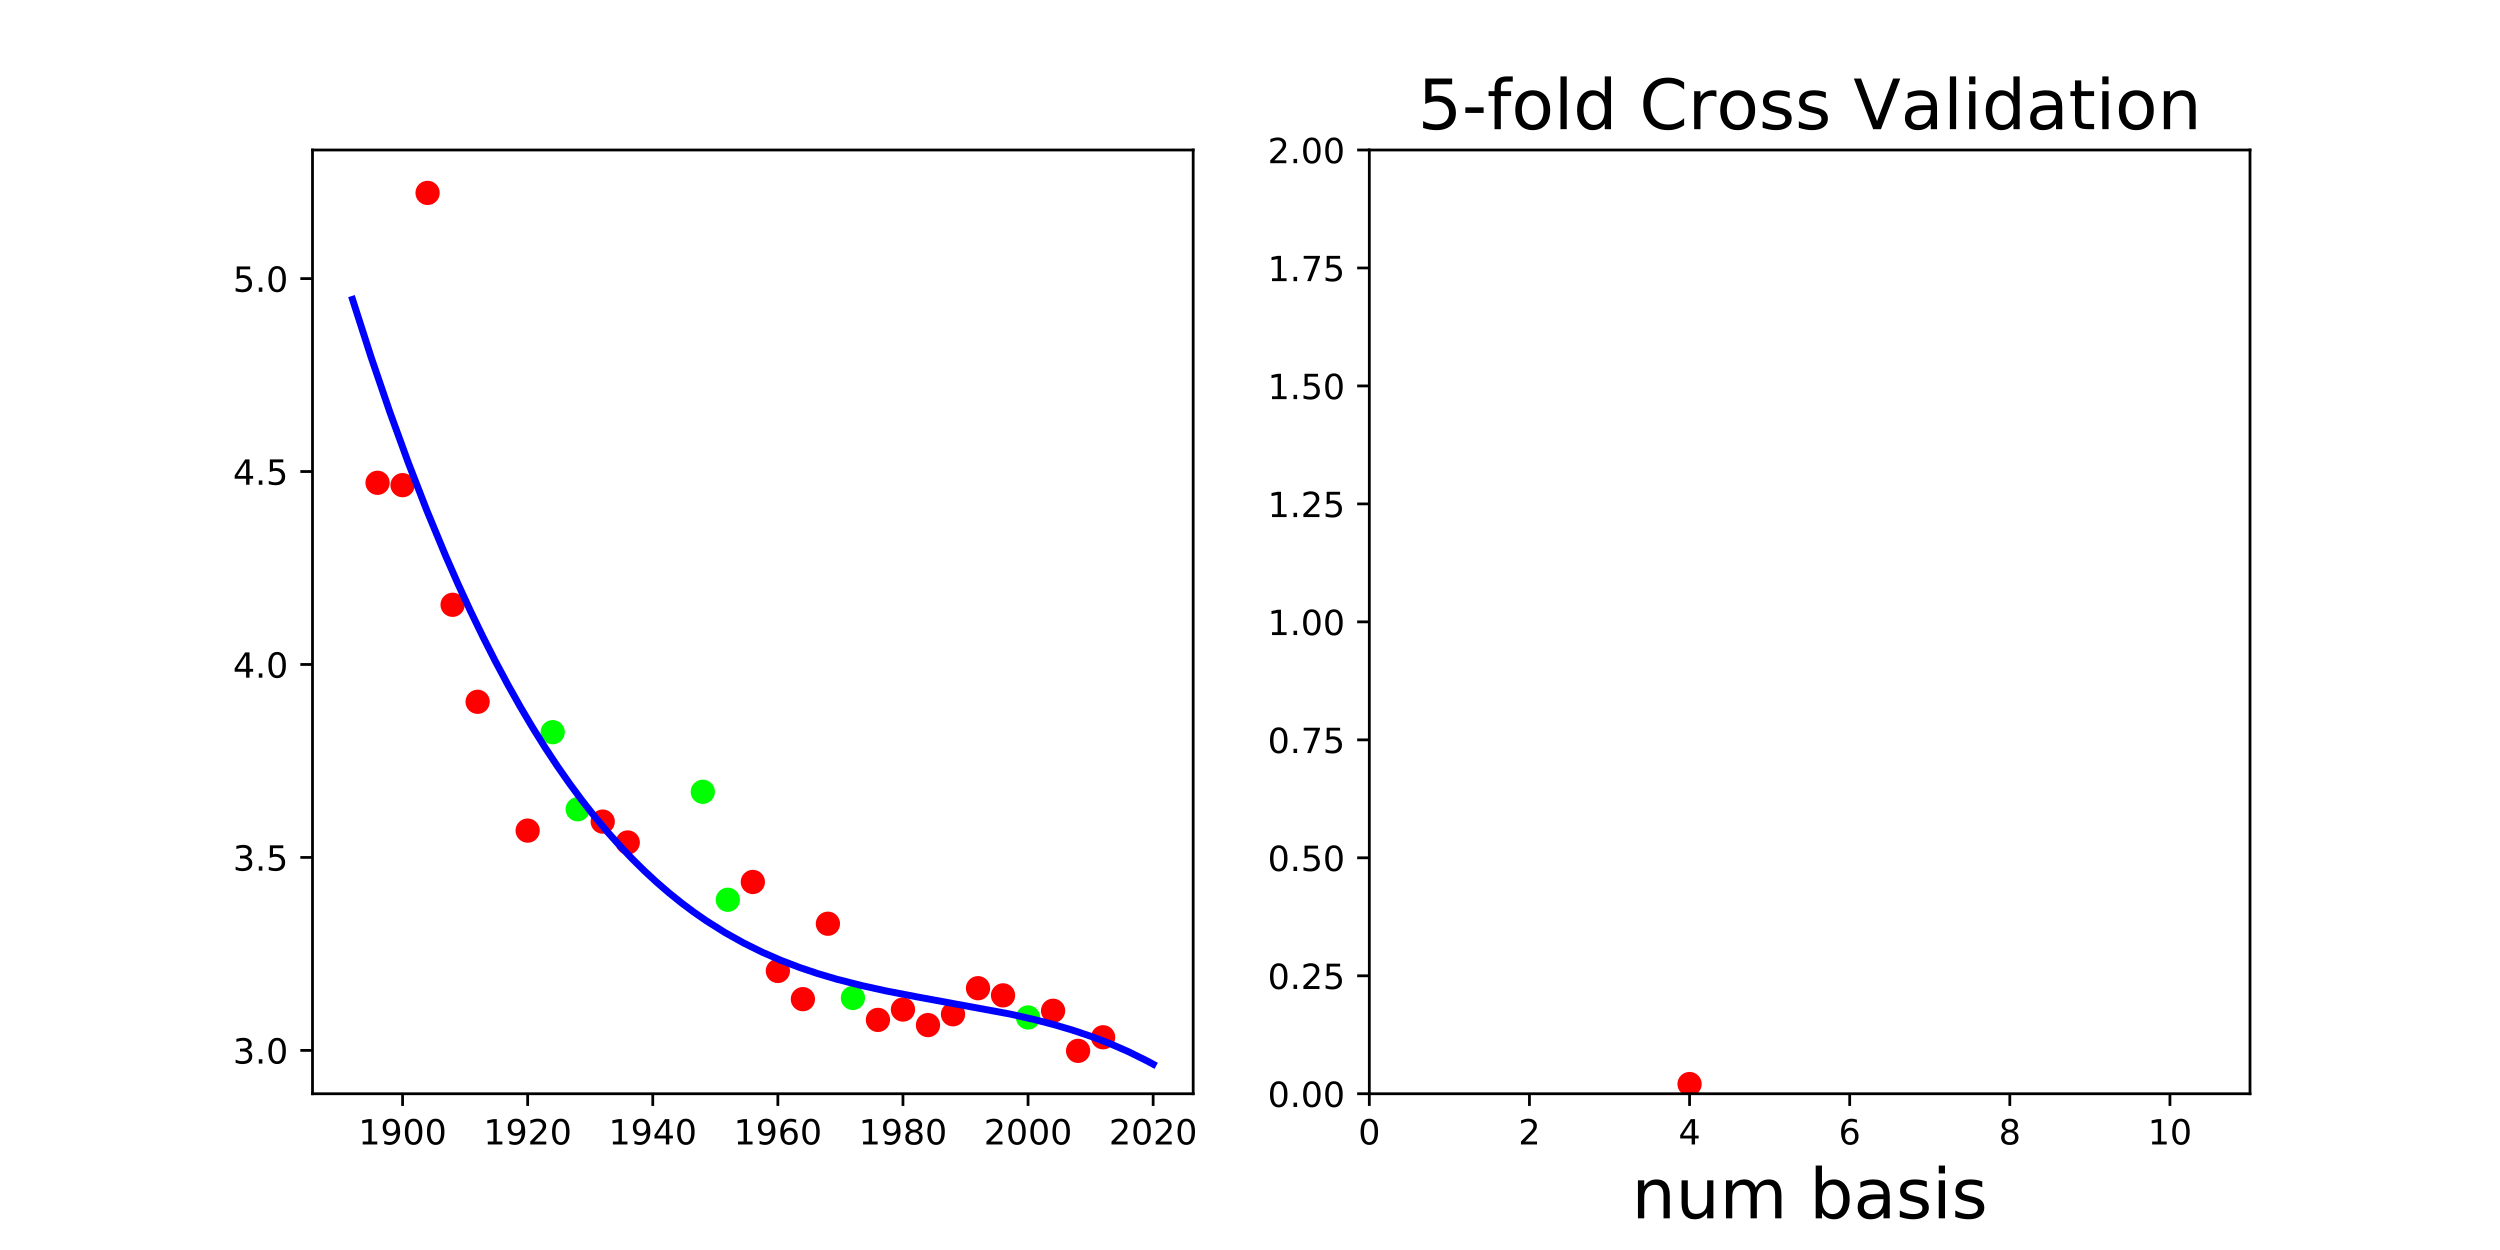
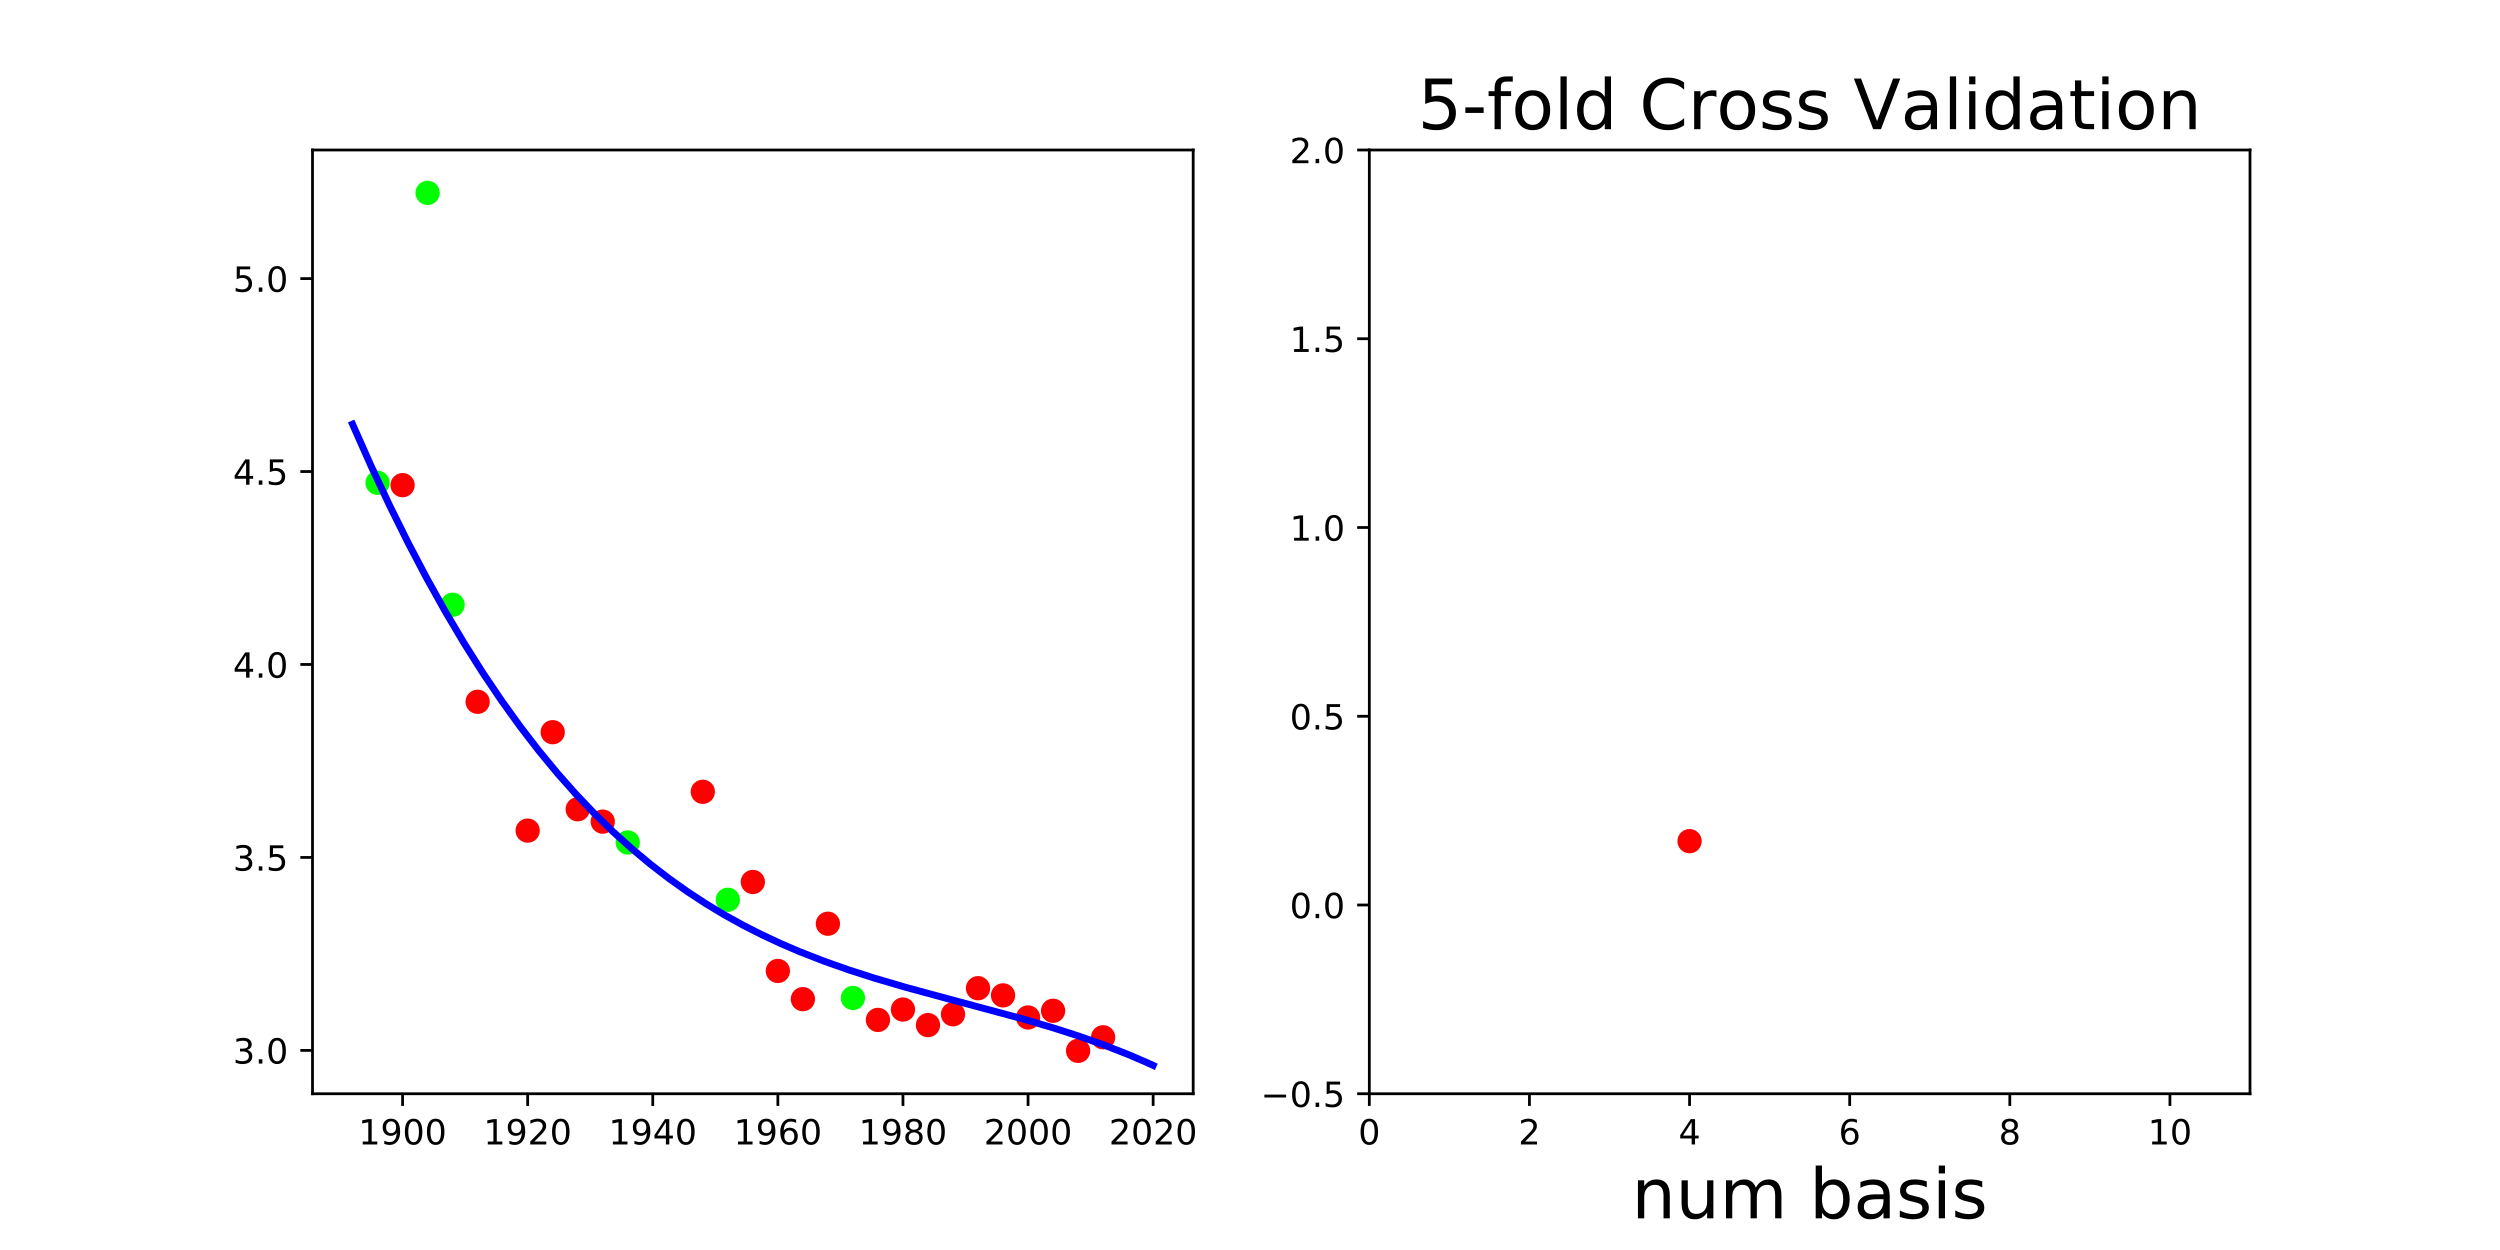
<svg xmlns="http://www.w3.org/2000/svg" xmlns:xlink="http://www.w3.org/1999/xlink" height="360pt" version="1.1" viewBox="0 0 720 360" width="720pt">
  <defs>
    <style type="text/css">
*{stroke-linecap:butt;stroke-linejoin:round;}
  </style>
  </defs>
  <g id="figure_1">
    <g id="patch_1">
      <path d="M 0 360  L 720 360  L 720 0  L 0 0  z " style="fill:none;" />
    </g>
    <g id="axes_1">
      <g id="patch_2">
        <path d="M 90 315  L 343.636 315  L 343.636 43.2  L 90 43.2  z " style="fill:none;" />
      </g>
      <g id="matplotlib.axis_1">
        <g id="xtick_1">
          <g id="line2d_1">
            <defs>
-               <path d="M 0 0  L 0 3.5  " id="m93eedb43ec" style="stroke:#000000;stroke-width:0.8;" />
-             </defs>
-             <g>
-               <use style="stroke:#000000;stroke-width:0.8;" x="115.94" xlink:href="#m93eedb43ec" y="315" />
+               <path d="M 0 0  L 0 3.5  " id="m2fc8cc39d7" style="stroke:#000000;stroke-width:0.8;" />
+             </defs>
+             <g>
+               <use style="stroke:#000000;stroke-width:0.8;" x="115.94" xlink:href="#m2fc8cc39d7" y="315" />
            </g>
          </g>
          <g id="text_1">
            <defs>
              <path d="M 12.406 8.297  L 28.516 8.297  L 28.516 63.922  L 10.984 60.406  L 10.984 69.391  L 28.422 72.906  L 38.281 72.906  L 38.281 8.297  L 54.391 8.297  L 54.391 0  L 12.406 0  z " id="DejaVuSans-31" />
              <path d="M 10.984 1.516  L 10.984 10.5  Q 14.703 8.734 18.5 7.812  Q 22.312 6.891 25.984 6.891  Q 35.75 6.891 40.891 13.453  Q 46.047 20.016 46.781 33.406  Q 43.953 29.203 39.594 26.953  Q 35.25 24.703 29.984 24.703  Q 19.047 24.703 12.672 31.312  Q 6.297 37.938 6.297 49.422  Q 6.297 60.641 12.938 67.422  Q 19.578 74.219 30.609 74.219  Q 43.266 74.219 49.922 64.516  Q 56.594 54.828 56.594 36.375  Q 56.594 19.141 48.406 8.859  Q 40.234 -1.422 26.422 -1.422  Q 22.703 -1.422 18.891 -0.688  Q 15.094 0.047 10.984 1.516  z M 30.609 32.422  Q 37.25 32.422 41.125 36.953  Q 45.016 41.5 45.016 49.422  Q 45.016 57.281 41.125 61.844  Q 37.25 66.406 30.609 66.406  Q 23.969 66.406 20.094 61.844  Q 16.219 57.281 16.219 49.422  Q 16.219 41.5 20.094 36.953  Q 23.969 32.422 30.609 32.422  z " id="DejaVuSans-39" />
              <path d="M 31.781 66.406  Q 24.172 66.406 20.328 58.906  Q 16.5 51.422 16.5 36.375  Q 16.5 21.391 20.328 13.891  Q 24.172 6.391 31.781 6.391  Q 39.453 6.391 43.281 13.891  Q 47.125 21.391 47.125 36.375  Q 47.125 51.422 43.281 58.906  Q 39.453 66.406 31.781 66.406  z M 31.781 74.219  Q 44.047 74.219 50.516 64.516  Q 56.984 54.828 56.984 36.375  Q 56.984 17.969 50.516 8.266  Q 44.047 -1.422 31.781 -1.422  Q 19.531 -1.422 13.062 8.266  Q 6.594 17.969 6.594 36.375  Q 6.594 54.828 13.062 64.516  Q 19.531 74.219 31.781 74.219  z " id="DejaVuSans-30" />
            </defs>
            <g transform="translate(103.2151 329.5984)scale(0.1 -0.1)">
              <use xlink:href="#DejaVuSans-31" />
              <use x="63.623" xlink:href="#DejaVuSans-39" />
              <use x="127.246" xlink:href="#DejaVuSans-30" />
              <use x="190.869" xlink:href="#DejaVuSans-30" />
            </g>
          </g>
        </g>
        <g id="xtick_2">
          <g id="line2d_2">
            <g>
-               <use style="stroke:#000000;stroke-width:0.8;" x="151.968" xlink:href="#m93eedb43ec" y="315" />
+               <use style="stroke:#000000;stroke-width:0.8;" x="151.968" xlink:href="#m2fc8cc39d7" y="315" />
            </g>
          </g>
          <g id="text_2">
            <defs>
              <path d="M 19.188 8.297  L 53.609 8.297  L 53.609 0  L 7.328 0  L 7.328 8.297  Q 12.938 14.109 22.625 23.891  Q 32.328 33.688 34.812 36.531  Q 39.547 41.844 41.422 45.531  Q 43.312 49.219 43.312 52.781  Q 43.312 58.594 39.234 62.25  Q 35.156 65.922 28.609 65.922  Q 23.969 65.922 18.812 64.312  Q 13.672 62.703 7.812 59.422  L 7.812 69.391  Q 13.766 71.781 18.938 73  Q 24.125 74.219 28.422 74.219  Q 39.75 74.219 46.484 68.547  Q 53.219 62.891 53.219 53.422  Q 53.219 48.922 51.531 44.891  Q 49.859 40.875 45.406 35.406  Q 44.188 33.984 37.641 27.219  Q 31.109 20.453 19.188 8.297  z " id="DejaVuSans-32" />
            </defs>
            <g transform="translate(139.243 329.5984)scale(0.1 -0.1)">
              <use xlink:href="#DejaVuSans-31" />
              <use x="63.623" xlink:href="#DejaVuSans-39" />
              <use x="127.246" xlink:href="#DejaVuSans-32" />
              <use x="190.869" xlink:href="#DejaVuSans-30" />
            </g>
          </g>
        </g>
        <g id="xtick_3">
          <g id="line2d_3">
            <g>
-               <use style="stroke:#000000;stroke-width:0.8;" x="187.996" xlink:href="#m93eedb43ec" y="315" />
+               <use style="stroke:#000000;stroke-width:0.8;" x="187.996" xlink:href="#m2fc8cc39d7" y="315" />
            </g>
          </g>
          <g id="text_3">
            <defs>
              <path d="M 37.797 64.312  L 12.891 25.391  L 37.797 25.391  z M 35.203 72.906  L 47.609 72.906  L 47.609 25.391  L 58.016 25.391  L 58.016 17.188  L 47.609 17.188  L 47.609 0  L 37.797 0  L 37.797 17.188  L 4.891 17.188  L 4.891 26.703  z " id="DejaVuSans-34" />
            </defs>
            <g transform="translate(175.2709 329.5984)scale(0.1 -0.1)">
              <use xlink:href="#DejaVuSans-31" />
              <use x="63.623" xlink:href="#DejaVuSans-39" />
              <use x="127.246" xlink:href="#DejaVuSans-34" />
              <use x="190.869" xlink:href="#DejaVuSans-30" />
            </g>
          </g>
        </g>
        <g id="xtick_4">
          <g id="line2d_4">
            <g>
-               <use style="stroke:#000000;stroke-width:0.8;" x="224.024" xlink:href="#m93eedb43ec" y="315" />
+               <use style="stroke:#000000;stroke-width:0.8;" x="224.024" xlink:href="#m2fc8cc39d7" y="315" />
            </g>
          </g>
          <g id="text_4">
            <defs>
              <path d="M 33.016 40.375  Q 26.375 40.375 22.484 35.828  Q 18.609 31.297 18.609 23.391  Q 18.609 15.531 22.484 10.953  Q 26.375 6.391 33.016 6.391  Q 39.656 6.391 43.531 10.953  Q 47.406 15.531 47.406 23.391  Q 47.406 31.297 43.531 35.828  Q 39.656 40.375 33.016 40.375  z M 52.594 71.297  L 52.594 62.312  Q 48.875 64.062 45.094 64.984  Q 41.312 65.922 37.594 65.922  Q 27.828 65.922 22.672 59.328  Q 17.531 52.734 16.797 39.406  Q 19.672 43.656 24.016 45.922  Q 28.375 48.188 33.594 48.188  Q 44.578 48.188 50.953 41.516  Q 57.328 34.859 57.328 23.391  Q 57.328 12.156 50.688 5.359  Q 44.047 -1.422 33.016 -1.422  Q 20.359 -1.422 13.672 8.266  Q 6.984 17.969 6.984 36.375  Q 6.984 53.656 15.188 63.938  Q 23.391 74.219 37.203 74.219  Q 40.922 74.219 44.703 73.484  Q 48.484 72.75 52.594 71.297  z " id="DejaVuSans-36" />
            </defs>
            <g transform="translate(211.2988 329.5984)scale(0.1 -0.1)">
              <use xlink:href="#DejaVuSans-31" />
              <use x="63.623" xlink:href="#DejaVuSans-39" />
              <use x="127.246" xlink:href="#DejaVuSans-36" />
              <use x="190.869" xlink:href="#DejaVuSans-30" />
            </g>
          </g>
        </g>
        <g id="xtick_5">
          <g id="line2d_5">
            <g>
-               <use style="stroke:#000000;stroke-width:0.8;" x="260.052" xlink:href="#m93eedb43ec" y="315" />
+               <use style="stroke:#000000;stroke-width:0.8;" x="260.052" xlink:href="#m2fc8cc39d7" y="315" />
            </g>
          </g>
          <g id="text_5">
            <defs>
              <path d="M 31.781 34.625  Q 24.75 34.625 20.719 30.859  Q 16.703 27.094 16.703 20.516  Q 16.703 13.922 20.719 10.156  Q 24.75 6.391 31.781 6.391  Q 38.812 6.391 42.859 10.172  Q 46.922 13.969 46.922 20.516  Q 46.922 27.094 42.891 30.859  Q 38.875 34.625 31.781 34.625  z M 21.922 38.812  Q 15.578 40.375 12.031 44.719  Q 8.5 49.078 8.5 55.328  Q 8.5 64.062 14.719 69.141  Q 20.953 74.219 31.781 74.219  Q 42.672 74.219 48.875 69.141  Q 55.078 64.062 55.078 55.328  Q 55.078 49.078 51.531 44.719  Q 48 40.375 41.703 38.812  Q 48.828 37.156 52.797 32.312  Q 56.781 27.484 56.781 20.516  Q 56.781 9.906 50.312 4.234  Q 43.844 -1.422 31.781 -1.422  Q 19.734 -1.422 13.25 4.234  Q 6.781 9.906 6.781 20.516  Q 6.781 27.484 10.781 32.312  Q 14.797 37.156 21.922 38.812  z M 18.312 54.391  Q 18.312 48.734 21.844 45.562  Q 25.391 42.391 31.781 42.391  Q 38.141 42.391 41.719 45.562  Q 45.312 48.734 45.312 54.391  Q 45.312 60.062 41.719 63.234  Q 38.141 66.406 31.781 66.406  Q 25.391 66.406 21.844 63.234  Q 18.312 60.062 18.312 54.391  z " id="DejaVuSans-38" />
            </defs>
            <g transform="translate(247.3267 329.5984)scale(0.1 -0.1)">
              <use xlink:href="#DejaVuSans-31" />
              <use x="63.623" xlink:href="#DejaVuSans-39" />
              <use x="127.246" xlink:href="#DejaVuSans-38" />
              <use x="190.869" xlink:href="#DejaVuSans-30" />
            </g>
          </g>
        </g>
        <g id="xtick_6">
          <g id="line2d_6">
            <g>
-               <use style="stroke:#000000;stroke-width:0.8;" x="296.08" xlink:href="#m93eedb43ec" y="315" />
+               <use style="stroke:#000000;stroke-width:0.8;" x="296.08" xlink:href="#m2fc8cc39d7" y="315" />
            </g>
          </g>
          <g id="text_6">
            <g transform="translate(283.3545 329.5984)scale(0.1 -0.1)">
              <use xlink:href="#DejaVuSans-32" />
              <use x="63.623" xlink:href="#DejaVuSans-30" />
              <use x="127.246" xlink:href="#DejaVuSans-30" />
              <use x="190.869" xlink:href="#DejaVuSans-30" />
            </g>
          </g>
        </g>
        <g id="xtick_7">
          <g id="line2d_7">
            <g>
-               <use style="stroke:#000000;stroke-width:0.8;" x="332.107" xlink:href="#m93eedb43ec" y="315" />
+               <use style="stroke:#000000;stroke-width:0.8;" x="332.107" xlink:href="#m2fc8cc39d7" y="315" />
            </g>
          </g>
          <g id="text_7">
            <g transform="translate(319.3824 329.5984)scale(0.1 -0.1)">
              <use xlink:href="#DejaVuSans-32" />
              <use x="63.623" xlink:href="#DejaVuSans-30" />
              <use x="127.246" xlink:href="#DejaVuSans-32" />
              <use x="190.869" xlink:href="#DejaVuSans-30" />
            </g>
          </g>
        </g>
      </g>
      <g id="matplotlib.axis_2">
        <g id="ytick_1">
          <g id="line2d_8">
            <defs>
-               <path d="M 0 0  L -3.5 0  " id="mdf0962fdbf" style="stroke:#000000;stroke-width:0.8;" />
-             </defs>
-             <g>
-               <use style="stroke:#000000;stroke-width:0.8;" x="90" xlink:href="#mdf0962fdbf" y="302.509" />
+               <path d="M 0 0  L -3.5 0  " id="m835b759730" style="stroke:#000000;stroke-width:0.8;" />
+             </defs>
+             <g>
+               <use style="stroke:#000000;stroke-width:0.8;" x="90" xlink:href="#m835b759730" y="302.509" />
            </g>
          </g>
          <g id="text_8">
            <defs>
              <path d="M 40.578 39.312  Q 47.656 37.797 51.625 33  Q 55.609 28.219 55.609 21.188  Q 55.609 10.406 48.188 4.484  Q 40.766 -1.422 27.094 -1.422  Q 22.516 -1.422 17.656 -0.516  Q 12.797 0.391 7.625 2.203  L 7.625 11.719  Q 11.719 9.328 16.594 8.109  Q 21.484 6.891 26.812 6.891  Q 36.078 6.891 40.938 10.547  Q 45.797 14.203 45.797 21.188  Q 45.797 27.641 41.281 31.266  Q 36.766 34.906 28.719 34.906  L 20.219 34.906  L 20.219 43.016  L 29.109 43.016  Q 36.375 43.016 40.234 45.922  Q 44.094 48.828 44.094 54.297  Q 44.094 59.906 40.109 62.906  Q 36.141 65.922 28.719 65.922  Q 24.656 65.922 20.016 65.031  Q 15.375 64.156 9.812 62.312  L 9.812 71.094  Q 15.438 72.656 20.344 73.438  Q 25.25 74.219 29.594 74.219  Q 40.828 74.219 47.359 69.109  Q 53.906 64.016 53.906 55.328  Q 53.906 49.266 50.438 45.094  Q 46.969 40.922 40.578 39.312  z " id="DejaVuSans-33" />
              <path d="M 10.688 12.406  L 21 12.406  L 21 0  L 10.688 0  z " id="DejaVuSans-2e" />
            </defs>
            <g transform="translate(67.09687 306.3086)scale(0.1 -0.1)">
              <use xlink:href="#DejaVuSans-33" />
              <use x="63.623" xlink:href="#DejaVuSans-2e" />
              <use x="95.41" xlink:href="#DejaVuSans-30" />
            </g>
          </g>
        </g>
        <g id="ytick_2">
          <g id="line2d_9">
            <g>
-               <use style="stroke:#000000;stroke-width:0.8;" x="90" xlink:href="#mdf0962fdbf" y="246.941" />
+               <use style="stroke:#000000;stroke-width:0.8;" x="90" xlink:href="#m835b759730" y="246.941" />
            </g>
          </g>
          <g id="text_9">
            <defs>
              <path d="M 10.797 72.906  L 49.516 72.906  L 49.516 64.594  L 19.828 64.594  L 19.828 46.734  Q 21.969 47.469 24.109 47.828  Q 26.266 48.188 28.422 48.188  Q 40.625 48.188 47.75 41.5  Q 54.891 34.812 54.891 23.391  Q 54.891 11.625 47.562 5.094  Q 40.234 -1.422 26.906 -1.422  Q 22.312 -1.422 17.547 -0.641  Q 12.797 0.141 7.719 1.703  L 7.719 11.625  Q 12.109 9.234 16.797 8.062  Q 21.484 6.891 26.703 6.891  Q 35.156 6.891 40.078 11.328  Q 45.016 15.766 45.016 23.391  Q 45.016 31 40.078 35.438  Q 35.156 39.891 26.703 39.891  Q 22.75 39.891 18.812 39.016  Q 14.891 38.141 10.797 36.281  z " id="DejaVuSans-35" />
            </defs>
            <g transform="translate(67.09687 250.7403)scale(0.1 -0.1)">
              <use xlink:href="#DejaVuSans-33" />
              <use x="63.623" xlink:href="#DejaVuSans-2e" />
              <use x="95.41" xlink:href="#DejaVuSans-35" />
            </g>
          </g>
        </g>
        <g id="ytick_3">
          <g id="line2d_10">
            <g>
-               <use style="stroke:#000000;stroke-width:0.8;" x="90" xlink:href="#mdf0962fdbf" y="191.373" />
+               <use style="stroke:#000000;stroke-width:0.8;" x="90" xlink:href="#m835b759730" y="191.373" />
            </g>
          </g>
          <g id="text_10">
            <g transform="translate(67.09687 195.172)scale(0.1 -0.1)">
              <use xlink:href="#DejaVuSans-34" />
              <use x="63.623" xlink:href="#DejaVuSans-2e" />
              <use x="95.41" xlink:href="#DejaVuSans-30" />
            </g>
          </g>
        </g>
        <g id="ytick_4">
          <g id="line2d_11">
            <g>
-               <use style="stroke:#000000;stroke-width:0.8;" x="90" xlink:href="#mdf0962fdbf" y="135.804" />
+               <use style="stroke:#000000;stroke-width:0.8;" x="90" xlink:href="#m835b759730" y="135.804" />
            </g>
          </g>
          <g id="text_11">
            <g transform="translate(67.09687 139.6037)scale(0.1 -0.1)">
              <use xlink:href="#DejaVuSans-34" />
              <use x="63.623" xlink:href="#DejaVuSans-2e" />
              <use x="95.41" xlink:href="#DejaVuSans-35" />
            </g>
          </g>
        </g>
        <g id="ytick_5">
          <g id="line2d_12">
            <g>
-               <use style="stroke:#000000;stroke-width:0.8;" x="90" xlink:href="#mdf0962fdbf" y="80.236" />
+               <use style="stroke:#000000;stroke-width:0.8;" x="90" xlink:href="#m835b759730" y="80.236" />
            </g>
          </g>
          <g id="text_12">
            <g transform="translate(67.09687 84.03535)scale(0.1 -0.1)">
              <use xlink:href="#DejaVuSans-35" />
              <use x="63.623" xlink:href="#DejaVuSans-2e" />
              <use x="95.41" xlink:href="#DejaVuSans-30" />
            </g>
          </g>
        </g>
      </g>
      <g id="line2d_13">
        <defs>
-           <path d="M 0 3  C 0.796 3 1.559 2.684 2.121 2.121  C 2.684 1.559 3 0.796 3 0  C 3 -0.796 2.684 -1.559 2.121 -2.121  C 1.559 -2.684 0.796 -3 0 -3  C -0.796 -3 -1.559 -2.684 -2.121 -2.121  C -2.684 -1.559 -3 -0.796 -3 0  C -3 0.796 -2.684 1.559 -2.121 2.121  C -1.559 2.684 -0.796 3 0 3  z " id="mfe3b802466" style="stroke:#ff0000;" />
+           <path d="M 0 3  C 0.796 3 1.559 2.684 2.121 2.121  C 2.684 1.559 3 0.796 3 0  C 3 -0.796 2.684 -1.559 2.121 -2.121  C 1.559 -2.684 0.796 -3 0 -3  C -0.796 -3 -1.559 -2.684 -2.121 -2.121  C -2.684 -1.559 -3 -0.796 -3 0  C -3 0.796 -2.684 1.559 -2.121 2.121  C -1.559 2.684 -0.796 3 0 3  z " id="m2b94aa816f" style="stroke:#ff0000;" />
        </defs>
-         <g clip-path="url(#p07581f28e9)">
-           <use style="fill:#ff0000;stroke:#ff0000;" x="274.463" xlink:href="#mfe3b802466" y="292.11" />
-           <use style="fill:#ff0000;stroke:#ff0000;" x="260.052" xlink:href="#mfe3b802466" y="290.749" />
-           <use style="fill:#ff0000;stroke:#ff0000;" x="173.585" xlink:href="#mfe3b802466" y="236.623" />
-           <use style="fill:#ff0000;stroke:#ff0000;" x="288.874" xlink:href="#mfe3b802466" y="286.667" />
-           <use style="fill:#ff0000;stroke:#ff0000;" x="130.351" xlink:href="#mfe3b802466" y="174.182" />
-           <use style="fill:#ff0000;stroke:#ff0000;" x="137.557" xlink:href="#mfe3b802466" y="202.118" />
-           <use style="fill:#ff0000;stroke:#ff0000;" x="252.846" xlink:href="#mfe3b802466" y="293.734" />
-           <use style="fill:#ff0000;stroke:#ff0000;" x="303.285" xlink:href="#mfe3b802466" y="291.1" />
-           <use style="fill:#ff0000;stroke:#ff0000;" x="281.668" xlink:href="#mfe3b802466" y="284.603" />
-           <use style="fill:#ff0000;stroke:#ff0000;" x="310.491" xlink:href="#mfe3b802466" y="302.645" />
-           <use style="fill:#ff0000;stroke:#ff0000;" x="267.257" xlink:href="#mfe3b802466" y="295.227" />
-           <use style="fill:#ff0000;stroke:#ff0000;" x="216.818" xlink:href="#mfe3b802466" y="254.006" />
-           <use style="fill:#ff0000;stroke:#ff0000;" x="115.94" xlink:href="#mfe3b802466" y="139.724" />
-           <use style="fill:#ff0000;stroke:#ff0000;" x="123.146" xlink:href="#mfe3b802466" y="55.555" />
-           <use style="fill:#ff0000;stroke:#ff0000;" x="151.968" xlink:href="#mfe3b802466" y="239.216" />
-           <use style="fill:#ff0000;stroke:#ff0000;" x="108.735" xlink:href="#mfe3b802466" y="139.046" />
-           <use style="fill:#ff0000;stroke:#ff0000;" x="180.79" xlink:href="#mfe3b802466" y="242.628" />
-           <use style="fill:#ff0000;stroke:#ff0000;" x="231.229" xlink:href="#mfe3b802466" y="287.755" />
-           <use style="fill:#ff0000;stroke:#ff0000;" x="317.696" xlink:href="#mfe3b802466" y="298.739" />
-           <use style="fill:#ff0000;stroke:#ff0000;" x="238.435" xlink:href="#mfe3b802466" y="266.035" />
-           <use style="fill:#ff0000;stroke:#ff0000;" x="224.024" xlink:href="#mfe3b802466" y="279.634" />
+         <g clip-path="url(#pb4801780bd)">
+           <use style="fill:#ff0000;stroke:#ff0000;" x="274.463" xlink:href="#m2b94aa816f" y="292.11" />
+           <use style="fill:#ff0000;stroke:#ff0000;" x="216.818" xlink:href="#m2b94aa816f" y="254.006" />
+           <use style="fill:#ff0000;stroke:#ff0000;" x="303.285" xlink:href="#m2b94aa816f" y="291.1" />
+           <use style="fill:#ff0000;stroke:#ff0000;" x="159.174" xlink:href="#m2b94aa816f" y="210.872" />
+           <use style="fill:#ff0000;stroke:#ff0000;" x="151.968" xlink:href="#m2b94aa816f" y="239.216" />
+           <use style="fill:#ff0000;stroke:#ff0000;" x="202.407" xlink:href="#m2b94aa816f" y="228.036" />
+           <use style="fill:#ff0000;stroke:#ff0000;" x="310.491" xlink:href="#m2b94aa816f" y="302.645" />
+           <use style="fill:#ff0000;stroke:#ff0000;" x="317.696" xlink:href="#m2b94aa816f" y="298.739" />
+           <use style="fill:#ff0000;stroke:#ff0000;" x="281.668" xlink:href="#m2b94aa816f" y="284.603" />
+           <use style="fill:#ff0000;stroke:#ff0000;" x="238.435" xlink:href="#m2b94aa816f" y="266.035" />
+           <use style="fill:#ff0000;stroke:#ff0000;" x="296.08" xlink:href="#m2b94aa816f" y="293.032" />
+           <use style="fill:#ff0000;stroke:#ff0000;" x="260.052" xlink:href="#m2b94aa816f" y="290.749" />
+           <use style="fill:#ff0000;stroke:#ff0000;" x="137.557" xlink:href="#m2b94aa816f" y="202.118" />
+           <use style="fill:#ff0000;stroke:#ff0000;" x="231.229" xlink:href="#m2b94aa816f" y="287.755" />
+           <use style="fill:#ff0000;stroke:#ff0000;" x="166.379" xlink:href="#m2b94aa816f" y="233.067" />
+           <use style="fill:#ff0000;stroke:#ff0000;" x="288.874" xlink:href="#m2b94aa816f" y="286.667" />
+           <use style="fill:#ff0000;stroke:#ff0000;" x="224.024" xlink:href="#m2b94aa816f" y="279.634" />
+           <use style="fill:#ff0000;stroke:#ff0000;" x="267.257" xlink:href="#m2b94aa816f" y="295.227" />
+           <use style="fill:#ff0000;stroke:#ff0000;" x="252.846" xlink:href="#m2b94aa816f" y="293.734" />
+           <use style="fill:#ff0000;stroke:#ff0000;" x="115.94" xlink:href="#m2b94aa816f" y="139.724" />
+           <use style="fill:#ff0000;stroke:#ff0000;" x="173.585" xlink:href="#m2b94aa816f" y="236.623" />
        </g>
      </g>
      <g id="line2d_14">
        <defs>
-           <path d="M 0 3  C 0.796 3 1.559 2.684 2.121 2.121  C 2.684 1.559 3 0.796 3 0  C 3 -0.796 2.684 -1.559 2.121 -2.121  C 1.559 -2.684 0.796 -3 0 -3  C -0.796 -3 -1.559 -2.684 -2.121 -2.121  C -2.684 -1.559 -3 -0.796 -3 0  C -3 0.796 -2.684 1.559 -2.121 2.121  C -1.559 2.684 -0.796 3 0 3  z " id="m6699922d6d" style="stroke:#00ff00;" />
+           <path d="M 0 3  C 0.796 3 1.559 2.684 2.121 2.121  C 2.684 1.559 3 0.796 3 0  C 3 -0.796 2.684 -1.559 2.121 -2.121  C 1.559 -2.684 0.796 -3 0 -3  C -0.796 -3 -1.559 -2.684 -2.121 -2.121  C -2.684 -1.559 -3 -0.796 -3 0  C -3 0.796 -2.684 1.559 -2.121 2.121  C -1.559 2.684 -0.796 3 0 3  z " id="m1ed1e1dabf" style="stroke:#00ff00;" />
        </defs>
-         <g clip-path="url(#p07581f28e9)">
-           <use style="fill:#00ff00;stroke:#00ff00;" x="296.08" xlink:href="#m6699922d6d" y="293.032" />
-           <use style="fill:#00ff00;stroke:#00ff00;" x="166.379" xlink:href="#m6699922d6d" y="233.067" />
-           <use style="fill:#00ff00;stroke:#00ff00;" x="202.407" xlink:href="#m6699922d6d" y="228.036" />
-           <use style="fill:#00ff00;stroke:#00ff00;" x="245.64" xlink:href="#m6699922d6d" y="287.413" />
-           <use style="fill:#00ff00;stroke:#00ff00;" x="209.613" xlink:href="#m6699922d6d" y="259.134" />
-           <use style="fill:#00ff00;stroke:#00ff00;" x="159.174" xlink:href="#m6699922d6d" y="210.872" />
+         <g clip-path="url(#pb4801780bd)">
+           <use style="fill:#00ff00;stroke:#00ff00;" x="209.613" xlink:href="#m1ed1e1dabf" y="259.134" />
+           <use style="fill:#00ff00;stroke:#00ff00;" x="180.79" xlink:href="#m1ed1e1dabf" y="242.628" />
+           <use style="fill:#00ff00;stroke:#00ff00;" x="130.351" xlink:href="#m1ed1e1dabf" y="174.182" />
+           <use style="fill:#00ff00;stroke:#00ff00;" x="108.735" xlink:href="#m1ed1e1dabf" y="139.046" />
+           <use style="fill:#00ff00;stroke:#00ff00;" x="245.64" xlink:href="#m1ed1e1dabf" y="287.413" />
+           <use style="fill:#00ff00;stroke:#00ff00;" x="123.146" xlink:href="#m1ed1e1dabf" y="55.555" />
        </g>
      </g>
      <g id="line2d_15">
-         <path clip-path="url(#p07581f28e9)" d="M 101.529 86.228  L 106.891 102.91  L 112.254 118.603  L 117.616 133.339  L 122.978 147.151  L 128.34 160.07  L 131.915 168.203  L 135.49 175.963  L 139.065 183.359  L 142.64 190.402  L 146.215 197.1  L 149.79 203.464  L 153.364 209.502  L 156.939 215.224  L 160.514 220.64  L 164.089 225.758  L 167.664 230.59  L 171.239 235.143  L 174.814 239.428  L 178.388 243.455  L 181.963 247.232  L 185.538 250.769  L 189.113 254.075  L 192.688 257.161  L 196.263 260.035  L 199.838 262.708  L 203.412 265.188  L 208.775 268.568  L 214.137 271.568  L 219.499 274.222  L 224.862 276.56  L 230.224 278.614  L 235.586 280.418  L 240.948 282.003  L 248.098 283.83  L 255.248 285.4  L 264.185 287.119  L 290.997 292.066  L 298.146 293.694  L 303.509 295.091  L 308.871 296.676  L 314.233 298.479  L 319.595 300.534  L 324.958 302.872  L 330.32 305.525  L 332.107 306.485  L 332.107 306.485  " style="fill:none;stroke:#0000ff;stroke-linecap:square;stroke-width:2;" />
+         <path clip-path="url(#pb4801780bd)" d="M 101.529 122.168  L 106.891 134.249  L 112.254 145.68  L 117.616 156.482  L 122.978 166.674  L 128.34 176.277  L 133.703 185.312  L 139.065 193.799  L 144.427 201.759  L 149.79 209.212  L 155.152 216.177  L 160.514 222.677  L 165.876 228.731  L 171.239 234.36  L 176.601 239.584  L 181.963 244.423  L 187.326 248.899  L 192.688 253.031  L 198.05 256.839  L 203.412 260.346  L 208.775 263.57  L 214.137 266.532  L 219.499 269.252  L 224.862 271.752  L 230.224 274.052  L 237.374 276.841  L 244.523 279.359  L 251.673 281.654  L 260.61 284.282  L 273.122 287.683  L 294.571 293.448  L 303.509 296.083  L 310.658 298.386  L 317.808 300.913  L 324.958 303.713  L 330.32 306.023  L 332.107 306.836  L 332.107 306.836  " style="fill:none;stroke:#0000ff;stroke-linecap:square;stroke-width:2;" />
      </g>
      <g id="patch_3">
        <path d="M 90 315  L 90 43.2  " style="fill:none;stroke:#000000;stroke-linecap:square;stroke-linejoin:miter;stroke-width:0.8;" />
      </g>
      <g id="patch_4">
        <path d="M 343.636 315  L 343.636 43.2  " style="fill:none;stroke:#000000;stroke-linecap:square;stroke-linejoin:miter;stroke-width:0.8;" />
      </g>
      <g id="patch_5">
        <path d="M 90 315  L 343.636 315  " style="fill:none;stroke:#000000;stroke-linecap:square;stroke-linejoin:miter;stroke-width:0.8;" />
      </g>
      <g id="patch_6">
        <path d="M 90 43.2  L 343.636 43.2  " style="fill:none;stroke:#000000;stroke-linecap:square;stroke-linejoin:miter;stroke-width:0.8;" />
      </g>
    </g>
    <g id="axes_2">
      <g id="patch_7">
        <path d="M 394.364 315  L 648 315  L 648 43.2  L 394.364 43.2  z " style="fill:none;" />
      </g>
      <g id="matplotlib.axis_3">
        <g id="xtick_8">
          <g id="line2d_16">
            <g>
-               <use style="stroke:#000000;stroke-width:0.8;" x="394.364" xlink:href="#m93eedb43ec" y="315" />
+               <use style="stroke:#000000;stroke-width:0.8;" x="394.364" xlink:href="#m2fc8cc39d7" y="315" />
            </g>
          </g>
          <g id="text_13">
            <g transform="translate(391.1824 329.5984)scale(0.1 -0.1)">
              <use xlink:href="#DejaVuSans-30" />
            </g>
          </g>
        </g>
        <g id="xtick_9">
          <g id="line2d_17">
            <g>
-               <use style="stroke:#000000;stroke-width:0.8;" x="440.479" xlink:href="#m93eedb43ec" y="315" />
+               <use style="stroke:#000000;stroke-width:0.8;" x="440.479" xlink:href="#m2fc8cc39d7" y="315" />
            </g>
          </g>
          <g id="text_14">
            <g transform="translate(437.2981 329.5984)scale(0.1 -0.1)">
              <use xlink:href="#DejaVuSans-32" />
            </g>
          </g>
        </g>
        <g id="xtick_10">
          <g id="line2d_18">
            <g>
-               <use style="stroke:#000000;stroke-width:0.8;" x="486.595" xlink:href="#m93eedb43ec" y="315" />
+               <use style="stroke:#000000;stroke-width:0.8;" x="486.595" xlink:href="#m2fc8cc39d7" y="315" />
            </g>
          </g>
          <g id="text_15">
            <g transform="translate(483.4138 329.5984)scale(0.1 -0.1)">
              <use xlink:href="#DejaVuSans-34" />
            </g>
          </g>
        </g>
        <g id="xtick_11">
          <g id="line2d_19">
            <g>
-               <use style="stroke:#000000;stroke-width:0.8;" x="532.711" xlink:href="#m93eedb43ec" y="315" />
+               <use style="stroke:#000000;stroke-width:0.8;" x="532.711" xlink:href="#m2fc8cc39d7" y="315" />
            </g>
          </g>
          <g id="text_16">
            <g transform="translate(529.5295 329.5984)scale(0.1 -0.1)">
              <use xlink:href="#DejaVuSans-36" />
            </g>
          </g>
        </g>
        <g id="xtick_12">
          <g id="line2d_20">
            <g>
-               <use style="stroke:#000000;stroke-width:0.8;" x="578.826" xlink:href="#m93eedb43ec" y="315" />
+               <use style="stroke:#000000;stroke-width:0.8;" x="578.826" xlink:href="#m2fc8cc39d7" y="315" />
            </g>
          </g>
          <g id="text_17">
            <g transform="translate(575.6452 329.5984)scale(0.1 -0.1)">
              <use xlink:href="#DejaVuSans-38" />
            </g>
          </g>
        </g>
        <g id="xtick_13">
          <g id="line2d_21">
            <g>
-               <use style="stroke:#000000;stroke-width:0.8;" x="624.942" xlink:href="#m93eedb43ec" y="315" />
+               <use style="stroke:#000000;stroke-width:0.8;" x="624.942" xlink:href="#m2fc8cc39d7" y="315" />
            </g>
          </g>
          <g id="text_18">
            <g transform="translate(618.5796 329.5984)scale(0.1 -0.1)">
              <use xlink:href="#DejaVuSans-31" />
              <use x="63.623" xlink:href="#DejaVuSans-30" />
            </g>
          </g>
        </g>
        <g id="text_19">
          <defs>
            <path d="M 54.891 33.016  L 54.891 0  L 45.906 0  L 45.906 32.719  Q 45.906 40.484 42.875 44.328  Q 39.844 48.188 33.797 48.188  Q 26.516 48.188 22.312 43.547  Q 18.109 38.922 18.109 30.906  L 18.109 0  L 9.078 0  L 9.078 54.688  L 18.109 54.688  L 18.109 46.188  Q 21.344 51.125 25.703 53.562  Q 30.078 56 35.797 56  Q 45.219 56 50.047 50.172  Q 54.891 44.344 54.891 33.016  z " id="DejaVuSans-6e" />
            <path d="M 8.5 21.578  L 8.5 54.688  L 17.484 54.688  L 17.484 21.922  Q 17.484 14.156 20.5 10.266  Q 23.531 6.391 29.594 6.391  Q 36.859 6.391 41.078 11.031  Q 45.312 15.672 45.312 23.688  L 45.312 54.688  L 54.297 54.688  L 54.297 0  L 45.312 0  L 45.312 8.406  Q 42.047 3.422 37.719 1  Q 33.406 -1.422 27.688 -1.422  Q 18.266 -1.422 13.375 4.438  Q 8.5 10.297 8.5 21.578  z M 31.109 56  z " id="DejaVuSans-75" />
            <path d="M 52 44.188  Q 55.375 50.25 60.062 53.125  Q 64.75 56 71.094 56  Q 79.641 56 84.281 50.016  Q 88.922 44.047 88.922 33.016  L 88.922 0  L 79.891 0  L 79.891 32.719  Q 79.891 40.578 77.094 44.375  Q 74.312 48.188 68.609 48.188  Q 61.625 48.188 57.562 43.547  Q 53.516 38.922 53.516 30.906  L 53.516 0  L 44.484 0  L 44.484 32.719  Q 44.484 40.625 41.703 44.406  Q 38.922 48.188 33.109 48.188  Q 26.219 48.188 22.156 43.531  Q 18.109 38.875 18.109 30.906  L 18.109 0  L 9.078 0  L 9.078 54.688  L 18.109 54.688  L 18.109 46.188  Q 21.188 51.219 25.484 53.609  Q 29.781 56 35.688 56  Q 41.656 56 45.828 52.969  Q 50 49.953 52 44.188  z " id="DejaVuSans-6d" />
            <path id="DejaVuSans-20" />
            <path d="M 48.688 27.297  Q 48.688 37.203 44.609 42.844  Q 40.531 48.484 33.406 48.484  Q 26.266 48.484 22.188 42.844  Q 18.109 37.203 18.109 27.297  Q 18.109 17.391 22.188 11.75  Q 26.266 6.109 33.406 6.109  Q 40.531 6.109 44.609 11.75  Q 48.688 17.391 48.688 27.297  z M 18.109 46.391  Q 20.953 51.266 25.266 53.625  Q 29.594 56 35.594 56  Q 45.562 56 51.781 48.094  Q 58.016 40.188 58.016 27.297  Q 58.016 14.406 51.781 6.484  Q 45.562 -1.422 35.594 -1.422  Q 29.594 -1.422 25.266 0.953  Q 20.953 3.328 18.109 8.203  L 18.109 0  L 9.078 0  L 9.078 75.984  L 18.109 75.984  z " id="DejaVuSans-62" />
            <path d="M 34.281 27.484  Q 23.391 27.484 19.188 25  Q 14.984 22.516 14.984 16.5  Q 14.984 11.719 18.141 8.906  Q 21.297 6.109 26.703 6.109  Q 34.188 6.109 38.703 11.406  Q 43.219 16.703 43.219 25.484  L 43.219 27.484  z M 52.203 31.203  L 52.203 0  L 43.219 0  L 43.219 8.297  Q 40.141 3.328 35.547 0.953  Q 30.953 -1.422 24.312 -1.422  Q 15.922 -1.422 10.953 3.297  Q 6 8.016 6 15.922  Q 6 25.141 12.172 29.828  Q 18.359 34.516 30.609 34.516  L 43.219 34.516  L 43.219 35.406  Q 43.219 41.609 39.141 45  Q 35.062 48.391 27.688 48.391  Q 23 48.391 18.547 47.266  Q 14.109 46.141 10.016 43.891  L 10.016 52.203  Q 14.938 54.109 19.578 55.047  Q 24.219 56 28.609 56  Q 40.484 56 46.344 49.844  Q 52.203 43.703 52.203 31.203  z " id="DejaVuSans-61" />
            <path d="M 44.281 53.078  L 44.281 44.578  Q 40.484 46.531 36.375 47.5  Q 32.281 48.484 27.875 48.484  Q 21.188 48.484 17.844 46.438  Q 14.5 44.391 14.5 40.281  Q 14.5 37.156 16.891 35.375  Q 19.281 33.594 26.516 31.984  L 29.594 31.297  Q 39.156 29.25 43.188 25.516  Q 47.219 21.781 47.219 15.094  Q 47.219 7.469 41.188 3.016  Q 35.156 -1.422 24.609 -1.422  Q 20.219 -1.422 15.453 -0.562  Q 10.688 0.297 5.422 2  L 5.422 11.281  Q 10.406 8.688 15.234 7.391  Q 20.062 6.109 24.812 6.109  Q 31.156 6.109 34.562 8.281  Q 37.984 10.453 37.984 14.406  Q 37.984 18.062 35.516 20.016  Q 33.062 21.969 24.703 23.781  L 21.578 24.516  Q 13.234 26.266 9.516 29.906  Q 5.812 33.547 5.812 39.891  Q 5.812 47.609 11.281 51.797  Q 16.75 56 26.812 56  Q 31.781 56 36.172 55.266  Q 40.578 54.547 44.281 53.078  z " id="DejaVuSans-73" />
            <path d="M 9.422 54.688  L 18.406 54.688  L 18.406 0  L 9.422 0  z M 9.422 75.984  L 18.406 75.984  L 18.406 64.594  L 9.422 64.594  z " id="DejaVuSans-69" />
          </defs>
          <g transform="translate(469.9146 350.875)scale(0.2 -0.2)">
            <use xlink:href="#DejaVuSans-6e" />
            <use x="63.379" xlink:href="#DejaVuSans-75" />
            <use x="126.758" xlink:href="#DejaVuSans-6d" />
            <use x="224.17" xlink:href="#DejaVuSans-20" />
            <use x="255.957" xlink:href="#DejaVuSans-62" />
            <use x="319.434" xlink:href="#DejaVuSans-61" />
            <use x="380.713" xlink:href="#DejaVuSans-73" />
            <use x="432.812" xlink:href="#DejaVuSans-69" />
            <use x="460.596" xlink:href="#DejaVuSans-73" />
          </g>
        </g>
      </g>
      <g id="matplotlib.axis_4">
        <g id="ytick_6">
          <g id="line2d_22">
            <g>
-               <use style="stroke:#000000;stroke-width:0.8;" x="394.364" xlink:href="#mdf0962fdbf" y="315" />
+               <use style="stroke:#000000;stroke-width:0.8;" x="394.364" xlink:href="#m835b759730" y="315" />
            </g>
          </g>
          <g id="text_20">
-             <g transform="translate(365.098 318.7992)scale(0.1 -0.1)">
-               <use xlink:href="#DejaVuSans-30" />
-               <use x="63.623" xlink:href="#DejaVuSans-2e" />
-               <use x="95.41" xlink:href="#DejaVuSans-30" />
-               <use x="159.033" xlink:href="#DejaVuSans-30" />
+             <defs>
+               <path d="M 10.594 35.5  L 73.188 35.5  L 73.188 27.203  L 10.594 27.203  z " id="DejaVuSans-2212" />
+             </defs>
+             <g transform="translate(363.0808 318.7992)scale(0.1 -0.1)">
+               <use xlink:href="#DejaVuSans-2212" />
+               <use x="83.789" xlink:href="#DejaVuSans-30" />
+               <use x="147.412" xlink:href="#DejaVuSans-2e" />
+               <use x="179.199" xlink:href="#DejaVuSans-35" />
            </g>
          </g>
        </g>
        <g id="ytick_7">
          <g id="line2d_23">
            <g>
-               <use style="stroke:#000000;stroke-width:0.8;" x="394.364" xlink:href="#mdf0962fdbf" y="281.025" />
+               <use style="stroke:#000000;stroke-width:0.8;" x="394.364" xlink:href="#m835b759730" y="260.64" />
            </g>
          </g>
          <g id="text_21">
-             <g transform="translate(365.098 284.8242)scale(0.1 -0.1)">
+             <g transform="translate(371.4605 264.4392)scale(0.1 -0.1)">
              <use xlink:href="#DejaVuSans-30" />
              <use x="63.623" xlink:href="#DejaVuSans-2e" />
-               <use x="95.41" xlink:href="#DejaVuSans-32" />
-               <use x="159.033" xlink:href="#DejaVuSans-35" />
+               <use x="95.41" xlink:href="#DejaVuSans-30" />
            </g>
          </g>
        </g>
        <g id="ytick_8">
          <g id="line2d_24">
            <g>
-               <use style="stroke:#000000;stroke-width:0.8;" x="394.364" xlink:href="#mdf0962fdbf" y="247.05" />
+               <use style="stroke:#000000;stroke-width:0.8;" x="394.364" xlink:href="#m835b759730" y="206.28" />
            </g>
          </g>
          <g id="text_22">
-             <g transform="translate(365.098 250.8492)scale(0.1 -0.1)">
+             <g transform="translate(371.4605 210.0792)scale(0.1 -0.1)">
              <use xlink:href="#DejaVuSans-30" />
              <use x="63.623" xlink:href="#DejaVuSans-2e" />
              <use x="95.41" xlink:href="#DejaVuSans-35" />
-               <use x="159.033" xlink:href="#DejaVuSans-30" />
            </g>
          </g>
        </g>
        <g id="ytick_9">
          <g id="line2d_25">
            <g>
-               <use style="stroke:#000000;stroke-width:0.8;" x="394.364" xlink:href="#mdf0962fdbf" y="213.075" />
+               <use style="stroke:#000000;stroke-width:0.8;" x="394.364" xlink:href="#m835b759730" y="151.92" />
            </g>
          </g>
          <g id="text_23">
-             <defs>
-               <path d="M 8.203 72.906  L 55.078 72.906  L 55.078 68.703  L 28.609 0  L 18.312 0  L 43.219 64.594  L 8.203 64.594  z " id="DejaVuSans-37" />
-             </defs>
-             <g transform="translate(365.098 216.8742)scale(0.1 -0.1)">
-               <use xlink:href="#DejaVuSans-30" />
-               <use x="63.623" xlink:href="#DejaVuSans-2e" />
-               <use x="95.41" xlink:href="#DejaVuSans-37" />
-               <use x="159.033" xlink:href="#DejaVuSans-35" />
+             <g transform="translate(371.4605 155.7192)scale(0.1 -0.1)">
+               <use xlink:href="#DejaVuSans-31" />
+               <use x="63.623" xlink:href="#DejaVuSans-2e" />
+               <use x="95.41" xlink:href="#DejaVuSans-30" />
            </g>
          </g>
        </g>
        <g id="ytick_10">
          <g id="line2d_26">
            <g>
-               <use style="stroke:#000000;stroke-width:0.8;" x="394.364" xlink:href="#mdf0962fdbf" y="179.1" />
+               <use style="stroke:#000000;stroke-width:0.8;" x="394.364" xlink:href="#m835b759730" y="97.56" />
            </g>
          </g>
          <g id="text_24">
-             <g transform="translate(365.098 182.8992)scale(0.1 -0.1)">
-               <use xlink:href="#DejaVuSans-31" />
-               <use x="63.623" xlink:href="#DejaVuSans-2e" />
-               <use x="95.41" xlink:href="#DejaVuSans-30" />
-               <use x="159.033" xlink:href="#DejaVuSans-30" />
+             <g transform="translate(371.4605 101.3592)scale(0.1 -0.1)">
+               <use xlink:href="#DejaVuSans-31" />
+               <use x="63.623" xlink:href="#DejaVuSans-2e" />
+               <use x="95.41" xlink:href="#DejaVuSans-35" />
            </g>
          </g>
        </g>
        <g id="ytick_11">
          <g id="line2d_27">
            <g>
-               <use style="stroke:#000000;stroke-width:0.8;" x="394.364" xlink:href="#mdf0962fdbf" y="145.125" />
+               <use style="stroke:#000000;stroke-width:0.8;" x="394.364" xlink:href="#m835b759730" y="43.2" />
            </g>
          </g>
          <g id="text_25">
-             <g transform="translate(365.098 148.9242)scale(0.1 -0.1)">
-               <use xlink:href="#DejaVuSans-31" />
-               <use x="63.623" xlink:href="#DejaVuSans-2e" />
-               <use x="95.41" xlink:href="#DejaVuSans-32" />
-               <use x="159.033" xlink:href="#DejaVuSans-35" />
-             </g>
-           </g>
-         </g>
-         <g id="ytick_12">
-           <g id="line2d_28">
-             <g>
-               <use style="stroke:#000000;stroke-width:0.8;" x="394.364" xlink:href="#mdf0962fdbf" y="111.15" />
-             </g>
-           </g>
-           <g id="text_26">
-             <g transform="translate(365.098 114.9492)scale(0.1 -0.1)">
-               <use xlink:href="#DejaVuSans-31" />
-               <use x="63.623" xlink:href="#DejaVuSans-2e" />
-               <use x="95.41" xlink:href="#DejaVuSans-35" />
-               <use x="159.033" xlink:href="#DejaVuSans-30" />
-             </g>
-           </g>
-         </g>
-         <g id="ytick_13">
-           <g id="line2d_29">
-             <g>
-               <use style="stroke:#000000;stroke-width:0.8;" x="394.364" xlink:href="#mdf0962fdbf" y="77.175" />
-             </g>
-           </g>
-           <g id="text_27">
-             <g transform="translate(365.098 80.97422)scale(0.1 -0.1)">
-               <use xlink:href="#DejaVuSans-31" />
-               <use x="63.623" xlink:href="#DejaVuSans-2e" />
-               <use x="95.41" xlink:href="#DejaVuSans-37" />
-               <use x="159.033" xlink:href="#DejaVuSans-35" />
-             </g>
-           </g>
-         </g>
-         <g id="ytick_14">
-           <g id="line2d_30">
-             <g>
-               <use style="stroke:#000000;stroke-width:0.8;" x="394.364" xlink:href="#mdf0962fdbf" y="43.2" />
-             </g>
-           </g>
-           <g id="text_28">
-             <g transform="translate(365.098 46.99922)scale(0.1 -0.1)">
+             <g transform="translate(371.4605 46.99922)scale(0.1 -0.1)">
              <use xlink:href="#DejaVuSans-32" />
              <use x="63.623" xlink:href="#DejaVuSans-2e" />
              <use x="95.41" xlink:href="#DejaVuSans-30" />
-               <use x="159.033" xlink:href="#DejaVuSans-30" />
-             </g>
-           </g>
-         </g>
-       </g>
-       <g id="line2d_31">
-         <g clip-path="url(#p4d29901a78)">
-           <use style="fill:#ff0000;stroke:#ff0000;" x="486.595" xlink:href="#mfe3b802466" y="312.205" />
+             </g>
+           </g>
+         </g>
+       </g>
+       <g id="line2d_28">
+         <g clip-path="url(#pb05473cc44)">
+           <use style="fill:#ff0000;stroke:#ff0000;" x="486.595" xlink:href="#m2b94aa816f" y="242.256" />
        </g>
      </g>
      <g id="patch_8">
        <path d="M 394.364 315  L 394.364 43.2  " style="fill:none;stroke:#000000;stroke-linecap:square;stroke-linejoin:miter;stroke-width:0.8;" />
      </g>
      <g id="patch_9">
        <path d="M 648 315  L 648 43.2  " style="fill:none;stroke:#000000;stroke-linecap:square;stroke-linejoin:miter;stroke-width:0.8;" />
      </g>
      <g id="patch_10">
        <path d="M 394.364 315  L 648 315  " style="fill:none;stroke:#000000;stroke-linecap:square;stroke-linejoin:miter;stroke-width:0.8;" />
      </g>
      <g id="patch_11">
        <path d="M 394.364 43.2  L 648 43.2  " style="fill:none;stroke:#000000;stroke-linecap:square;stroke-linejoin:miter;stroke-width:0.8;" />
      </g>
-       <g id="text_29">
+       <g id="text_26">
        <defs>
          <path d="M 4.891 31.391  L 31.203 31.391  L 31.203 23.391  L 4.891 23.391  z " id="DejaVuSans-2d" />
          <path d="M 37.109 75.984  L 37.109 68.5  L 28.516 68.5  Q 23.688 68.5 21.797 66.547  Q 19.922 64.594 19.922 59.516  L 19.922 54.688  L 34.719 54.688  L 34.719 47.703  L 19.922 47.703  L 19.922 0  L 10.891 0  L 10.891 47.703  L 2.297 47.703  L 2.297 54.688  L 10.891 54.688  L 10.891 58.5  Q 10.891 67.625 15.141 71.797  Q 19.391 75.984 28.609 75.984  z " id="DejaVuSans-66" />
          <path d="M 30.609 48.391  Q 23.391 48.391 19.188 42.75  Q 14.984 37.109 14.984 27.297  Q 14.984 17.484 19.156 11.844  Q 23.344 6.203 30.609 6.203  Q 37.797 6.203 41.984 11.859  Q 46.188 17.531 46.188 27.297  Q 46.188 37.016 41.984 42.703  Q 37.797 48.391 30.609 48.391  z M 30.609 56  Q 42.328 56 49.016 48.375  Q 55.719 40.766 55.719 27.297  Q 55.719 13.875 49.016 6.219  Q 42.328 -1.422 30.609 -1.422  Q 18.844 -1.422 12.172 6.219  Q 5.516 13.875 5.516 27.297  Q 5.516 40.766 12.172 48.375  Q 18.844 56 30.609 56  z " id="DejaVuSans-6f" />
          <path d="M 9.422 75.984  L 18.406 75.984  L 18.406 0  L 9.422 0  z " id="DejaVuSans-6c" />
          <path d="M 45.406 46.391  L 45.406 75.984  L 54.391 75.984  L 54.391 0  L 45.406 0  L 45.406 8.203  Q 42.578 3.328 38.25 0.953  Q 33.938 -1.422 27.875 -1.422  Q 17.969 -1.422 11.734 6.484  Q 5.516 14.406 5.516 27.297  Q 5.516 40.188 11.734 48.094  Q 17.969 56 27.875 56  Q 33.938 56 38.25 53.625  Q 42.578 51.266 45.406 46.391  z M 14.797 27.297  Q 14.797 17.391 18.875 11.75  Q 22.953 6.109 30.078 6.109  Q 37.203 6.109 41.297 11.75  Q 45.406 17.391 45.406 27.297  Q 45.406 37.203 41.297 42.844  Q 37.203 48.484 30.078 48.484  Q 22.953 48.484 18.875 42.844  Q 14.797 37.203 14.797 27.297  z " id="DejaVuSans-64" />
          <path d="M 64.406 67.281  L 64.406 56.891  Q 59.422 61.531 53.781 63.812  Q 48.141 66.109 41.797 66.109  Q 29.297 66.109 22.656 58.469  Q 16.016 50.828 16.016 36.375  Q 16.016 21.969 22.656 14.328  Q 29.297 6.688 41.797 6.688  Q 48.141 6.688 53.781 8.984  Q 59.422 11.281 64.406 15.922  L 64.406 5.609  Q 59.234 2.094 53.438 0.328  Q 47.656 -1.422 41.219 -1.422  Q 24.656 -1.422 15.125 8.703  Q 5.609 18.844 5.609 36.375  Q 5.609 53.953 15.125 64.078  Q 24.656 74.219 41.219 74.219  Q 47.75 74.219 53.531 72.484  Q 59.328 70.75 64.406 67.281  z " id="DejaVuSans-43" />
          <path d="M 41.109 46.297  Q 39.594 47.172 37.812 47.578  Q 36.031 48 33.891 48  Q 26.266 48 22.188 43.047  Q 18.109 38.094 18.109 28.812  L 18.109 0  L 9.078 0  L 9.078 54.688  L 18.109 54.688  L 18.109 46.188  Q 20.953 51.172 25.484 53.578  Q 30.031 56 36.531 56  Q 37.453 56 38.578 55.875  Q 39.703 55.766 41.062 55.516  z " id="DejaVuSans-72" />
          <path d="M 28.609 0  L 0.781 72.906  L 11.078 72.906  L 34.188 11.531  L 57.328 72.906  L 67.578 72.906  L 39.797 0  z " id="DejaVuSans-56" />
          <path d="M 18.312 70.219  L 18.312 54.688  L 36.812 54.688  L 36.812 47.703  L 18.312 47.703  L 18.312 18.016  Q 18.312 11.328 20.141 9.422  Q 21.969 7.516 27.594 7.516  L 36.812 7.516  L 36.812 0  L 27.594 0  Q 17.188 0 13.234 3.875  Q 9.281 7.766 9.281 18.016  L 9.281 47.703  L 2.688 47.703  L 2.688 54.688  L 9.281 54.688  L 9.281 70.219  z " id="DejaVuSans-74" />
        </defs>
        <g transform="translate(408.3162 37.2)scale(0.2 -0.2)">
          <use xlink:href="#DejaVuSans-35" />
          <use x="63.623" xlink:href="#DejaVuSans-2d" />
          <use x="99.707" xlink:href="#DejaVuSans-66" />
          <use x="134.912" xlink:href="#DejaVuSans-6f" />
          <use x="196.094" xlink:href="#DejaVuSans-6c" />
          <use x="223.877" xlink:href="#DejaVuSans-64" />
          <use x="287.354" xlink:href="#DejaVuSans-20" />
          <use x="319.141" xlink:href="#DejaVuSans-43" />
          <use x="388.965" xlink:href="#DejaVuSans-72" />
          <use x="430.047" xlink:href="#DejaVuSans-6f" />
          <use x="491.229" xlink:href="#DejaVuSans-73" />
          <use x="543.328" xlink:href="#DejaVuSans-73" />
          <use x="595.428" xlink:href="#DejaVuSans-20" />
          <use x="627.215" xlink:href="#DejaVuSans-56" />
          <use x="695.514" xlink:href="#DejaVuSans-61" />
          <use x="756.793" xlink:href="#DejaVuSans-6c" />
          <use x="784.576" xlink:href="#DejaVuSans-69" />
          <use x="812.359" xlink:href="#DejaVuSans-64" />
          <use x="875.836" xlink:href="#DejaVuSans-61" />
          <use x="937.115" xlink:href="#DejaVuSans-74" />
          <use x="976.324" xlink:href="#DejaVuSans-69" />
          <use x="1004.107" xlink:href="#DejaVuSans-6f" />
          <use x="1065.289" xlink:href="#DejaVuSans-6e" />
        </g>
      </g>
    </g>
  </g>
  <defs>
-     <clipPath id="p07581f28e9">
+     <clipPath id="pb4801780bd">
      <rect height="271.8" width="253.636" x="90" y="43.2" />
    </clipPath>
-     <clipPath id="p4d29901a78">
+     <clipPath id="pb05473cc44">
      <rect height="271.8" width="253.636" x="394.364" y="43.2" />
    </clipPath>
  </defs>
</svg>
